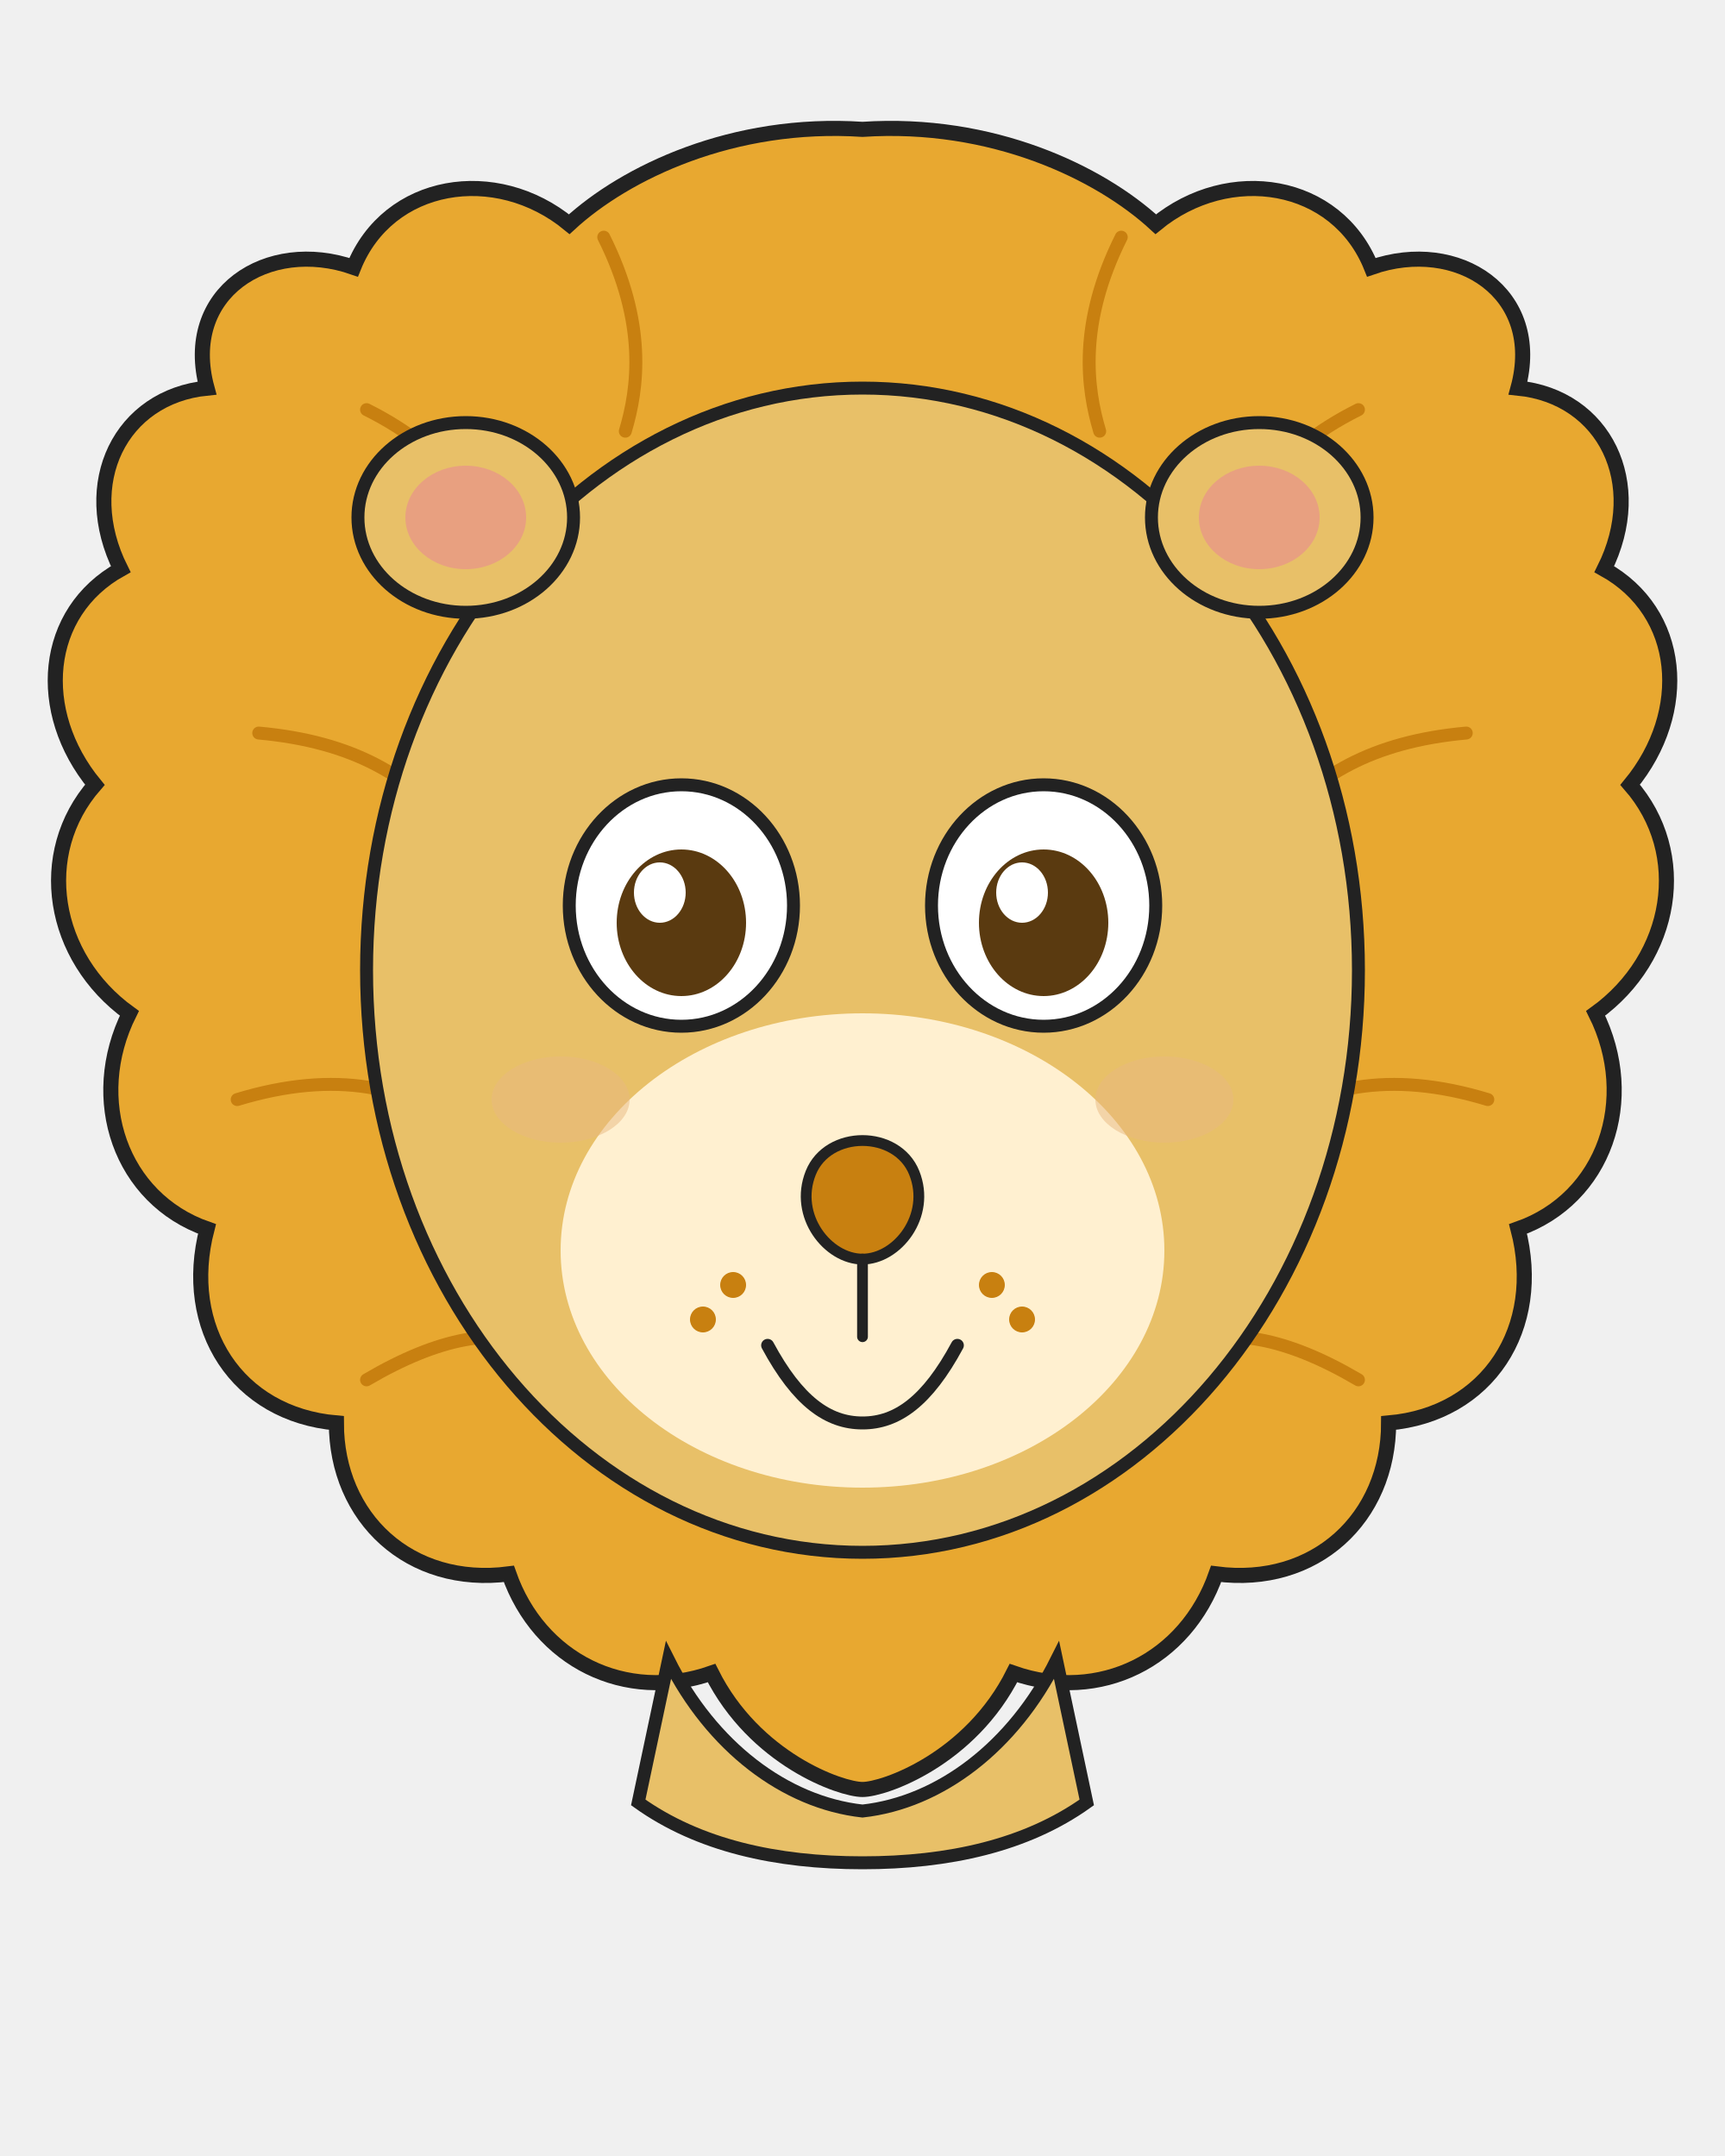
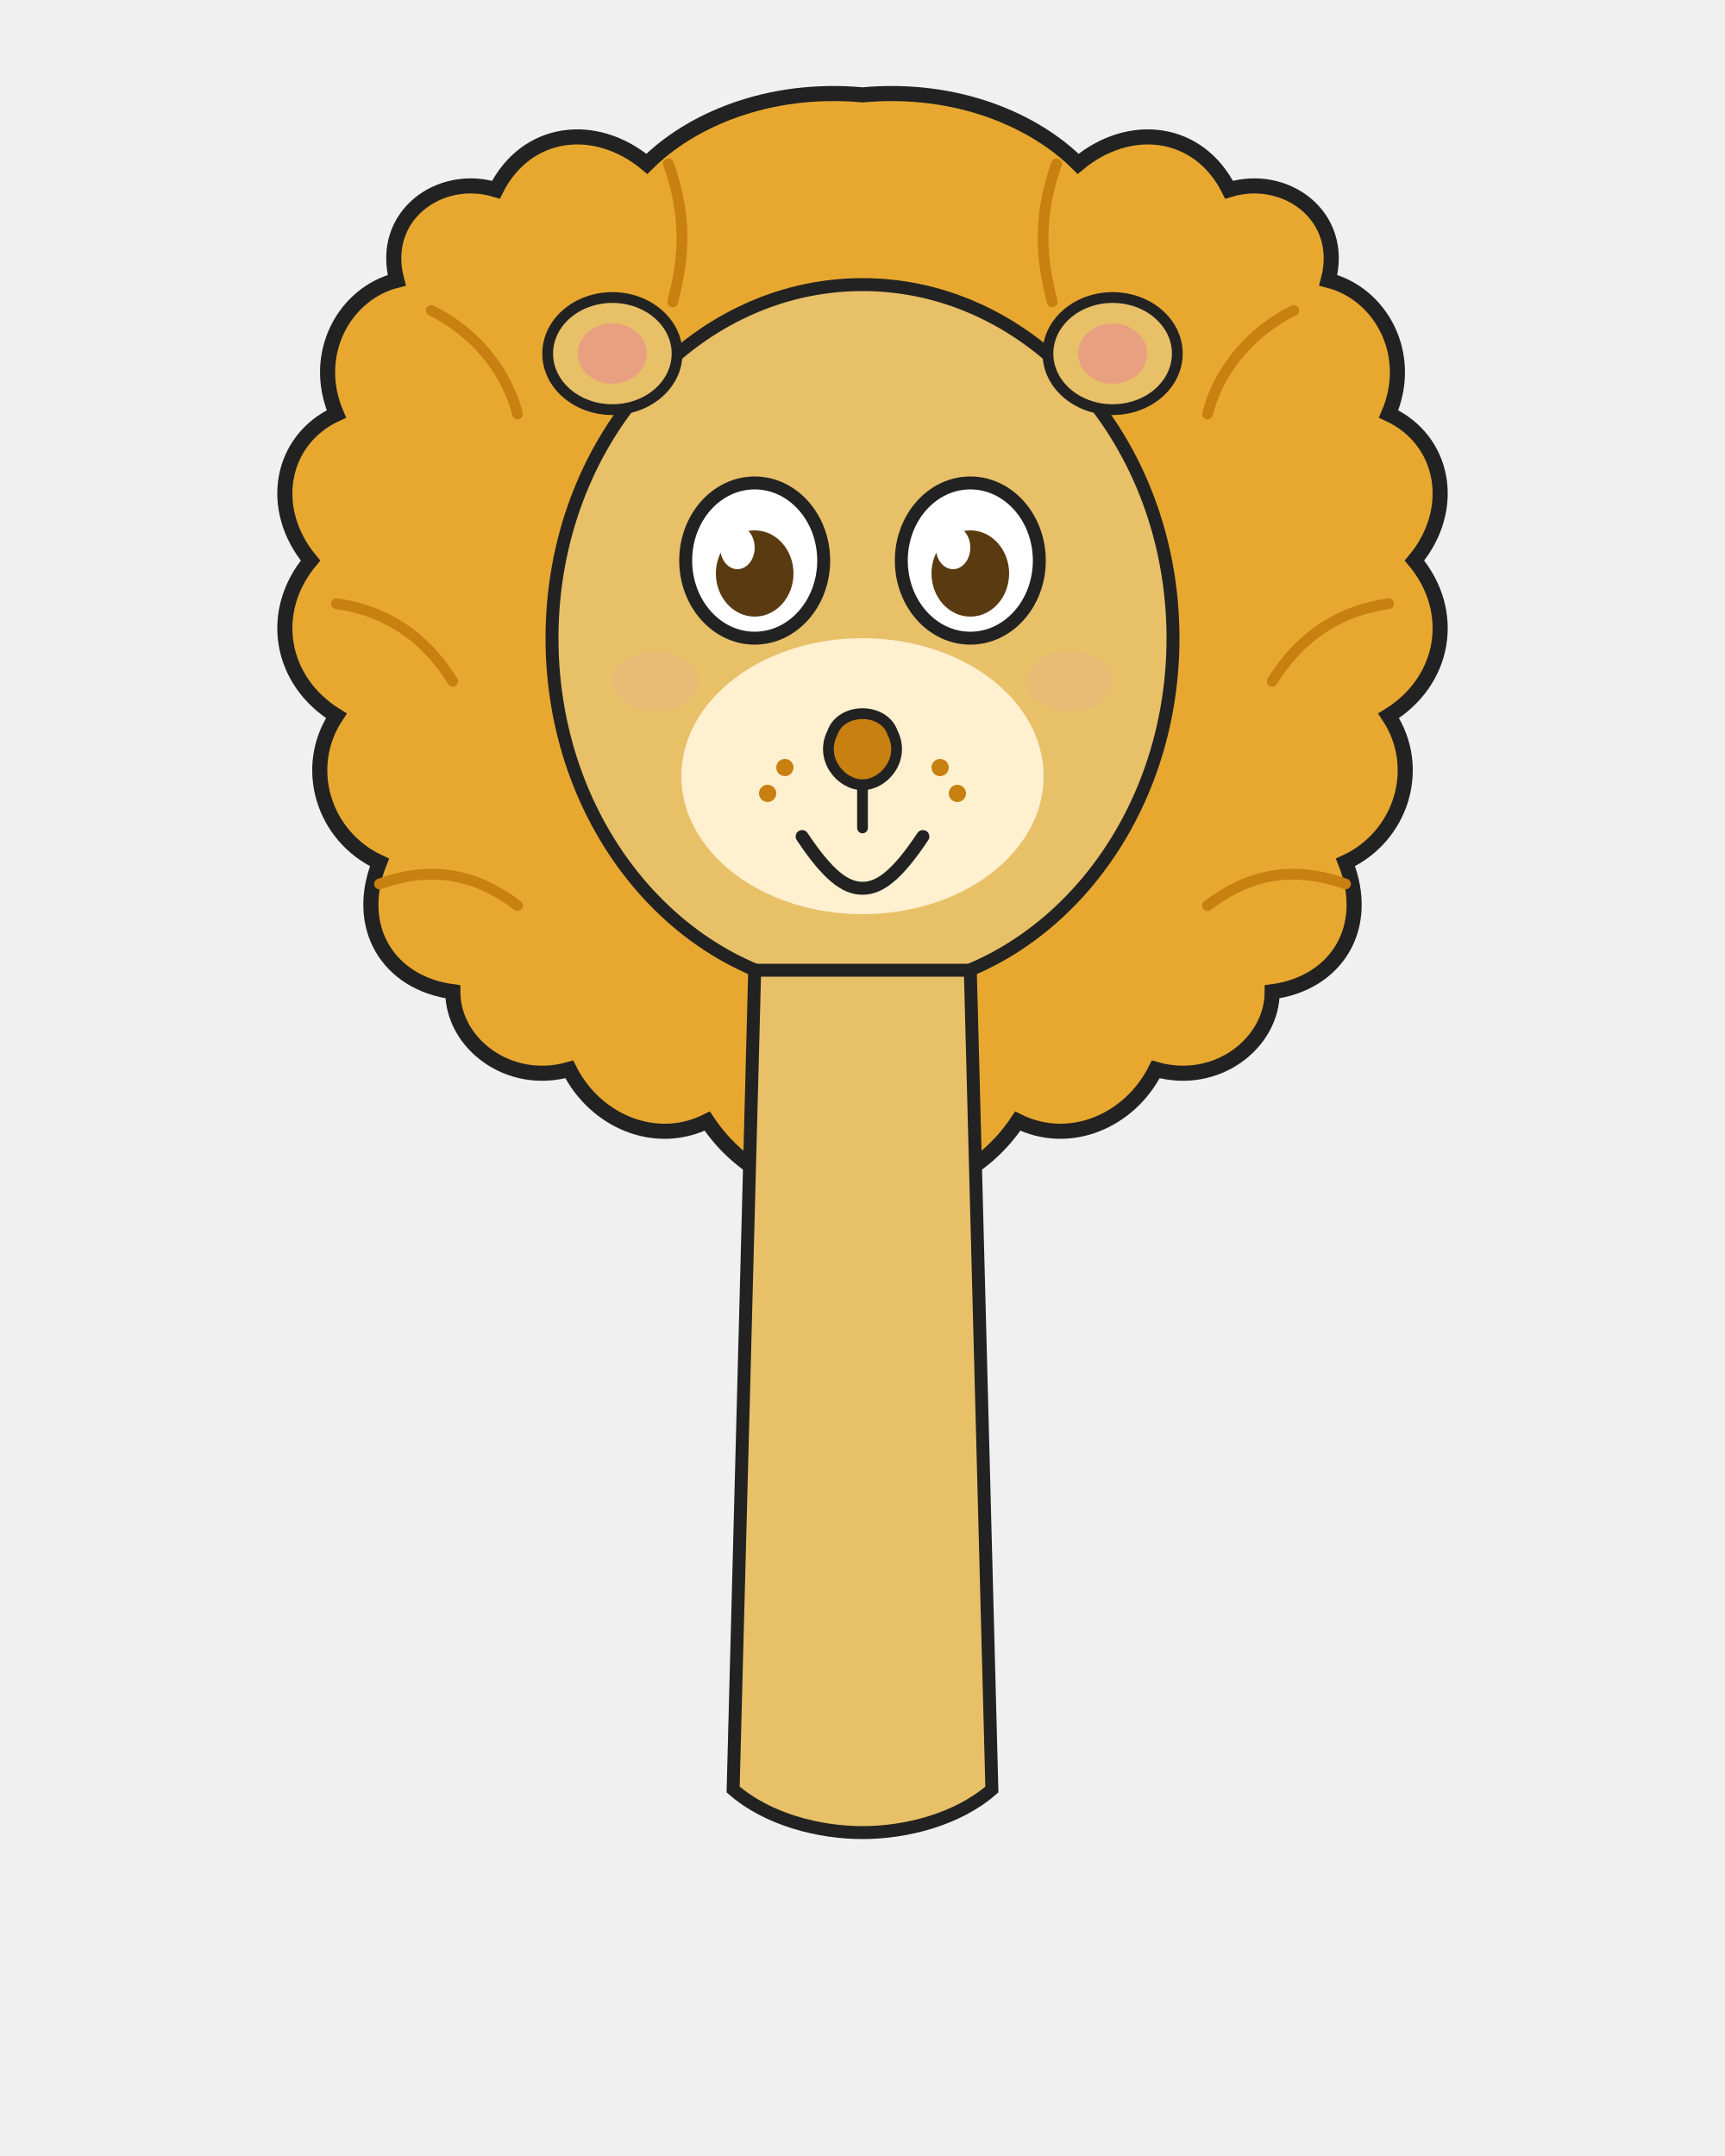
<svg xmlns="http://www.w3.org/2000/svg" viewBox="0 0 400 500">
-   <path d="M200,30 C230,28 255,40 268,52 C285,38 310,42 318,62 C338,55 358,68 352,90 C372,92 382,112 372,132 C390,142 392,165 378,182 C392,198 388,222 370,235 C380,255 372,278 352,285 C358,308 345,328 322,330 C322,352 305,368 282,365 C275,385 255,395 235,388 C225,408 205,415 200,415 C195,415 175,408 165,388 C145,395 125,385 118,365 C95,368 78,352 78,330 C55,328 42,308 48,285 C28,278 20,255 30,235 C12,222 8,198 22,182 C8,165 10,142 28,132 C18,112 28,92 48,90 C42,68 62,55 82,62 C90,42 115,38 132,52 C145,40 170,28 200,30Z" fill="#E8A830" stroke="#222" stroke-width="3.5" />
-   <path d="M140,55 C150,75 148,90 145,100" fill="none" stroke="#C88010" stroke-width="3" stroke-linecap="round" />
-   <path d="M260,55 C250,75 252,90 255,100" fill="none" stroke="#C88010" stroke-width="3" stroke-linecap="round" />
-   <path d="M85,95 C105,105 112,118 115,130" fill="none" stroke="#C88010" stroke-width="3" stroke-linecap="round" />
-   <path d="M315,95 C295,105 288,118 285,130" fill="none" stroke="#C88010" stroke-width="3" stroke-linecap="round" />
-   <path d="M60,170 C82,172 95,180 105,192" fill="none" stroke="#C88010" stroke-width="3" stroke-linecap="round" />
-   <path d="M340,170 C318,172 305,180 295,192" fill="none" stroke="#C88010" stroke-width="3" stroke-linecap="round" />
-   <path d="M55,255 C78,248 95,252 108,262" fill="none" stroke="#C88010" stroke-width="3" stroke-linecap="round" />
-   <path d="M345,255 C322,248 305,252 292,262" fill="none" stroke="#C88010" stroke-width="3" stroke-linecap="round" />
-   <path d="M85,320 C102,310 115,308 125,312" fill="none" stroke="#C88010" stroke-width="3" stroke-linecap="round" />
-   <path d="M315,320 C298,310 285,308 275,312" fill="none" stroke="#C88010" stroke-width="3" stroke-linecap="round" />
-   <ellipse cx="200" cy="225" rx="115" ry="135" fill="#E8C068" stroke="#222" stroke-width="3" />
-   <ellipse cx="108" cy="120" rx="25" ry="22" fill="#E8C068" stroke="#222" stroke-width="3" />
-   <ellipse cx="108" cy="120" rx="14" ry="12" fill="#E8A080" stroke="none" />
-   <ellipse cx="292" cy="120" rx="25" ry="22" fill="#E8C068" stroke="#222" stroke-width="3" />
-   <ellipse cx="292" cy="120" rx="14" ry="12" fill="#E8A080" stroke="none" />
-   <ellipse cx="200" cy="290" rx="70" ry="55" fill="#FFF0D0" stroke="none" />
-   <ellipse cx="158" cy="210" rx="26" ry="28" fill="#FFFFFF" stroke="#222" stroke-width="3" />
-   <ellipse cx="158" cy="214" rx="15" ry="17" fill="#5A3A10" />
-   <ellipse cx="153" cy="207" rx="6" ry="7" fill="#FFFFFF" />
-   <ellipse cx="242" cy="210" rx="26" ry="28" fill="#FFFFFF" stroke="#222" stroke-width="3" />
-   <ellipse cx="242" cy="214" rx="15" ry="17" fill="#5A3A10" />
-   <ellipse cx="237" cy="207" rx="6" ry="7" fill="#FFFFFF" />
-   <path d="M188,272 C192,262 208,262 212,272 C216,282 208,292 200,292 C192,292 184,282 188,272Z" fill="#C88010" stroke="#222" stroke-width="2.5" />
-   <line x1="200" y1="292" x2="200" y2="310" stroke="#222" stroke-width="2.5" stroke-linecap="round" />
-   <path d="M178,312 C185,325 192,330 200,330 C208,330 215,325 222,312" fill="none" stroke="#222" stroke-width="3" stroke-linecap="round" />
-   <circle cx="170" cy="298" r="3" fill="#C88010" />
-   <circle cx="163" cy="306" r="3" fill="#C88010" />
-   <circle cx="230" cy="298" r="3" fill="#C88010" />
-   <circle cx="237" cy="306" r="3" fill="#C88010" />
-   <ellipse cx="130" cy="255" rx="16" ry="10" fill="#E8B880" opacity="0.5" />
-   <ellipse cx="270" cy="255" rx="16" ry="10" fill="#E8B880" opacity="0.5" />
-   <path d="M155,385 C165,405 182,418 200,420 C218,418 235,405 245,385 L252,418 C238,428 220,432 200,432 C180,432 162,428 148,418Z" fill="#E8C068" stroke="#222" stroke-width="3" />
+   <path d="M200,22 C222,20 240,28 250,38 C262,28 278,30 285,44 C298,40 312,50 308,65 C320,68 328,82 322,96 C335,102 338,118 328,130 C338,142 335,158 322,166 C330,178 325,194 312,200 C318,215 310,228 295,230 C295,242 282,252 268,248 C262,260 248,266 236,260 C228,272 215,278 200,278 C185,278 172,272 164,260 C152,266 138,260 132,248 C118,252 105,242 105,230 C90,228 82,215 88,200 C75,194 70,178 78,166 C65,158 62,142 72,130 C62,118 65,102 78,96 C72,82 80,68 92,65 C88,50 102,40 115,44 C122,30 138,28 150,38 C160,28 178,20 200,22Z" fill="#E8A830" stroke="#222" stroke-width="3.5" />
+   <path d="M155,38 C160,52 158,62 156,70" fill="none" stroke="#C88010" stroke-width="2.5" stroke-linecap="round" />
+   <path d="M245,38 C240,52 242,62 244,70" fill="none" stroke="#C88010" stroke-width="2.5" stroke-linecap="round" />
+   <path d="M100,72 C112,78 118,88 120,96" fill="none" stroke="#C88010" stroke-width="2.5" stroke-linecap="round" />
+   <path d="M300,72 C288,78 282,88 280,96" fill="none" stroke="#C88010" stroke-width="2.5" stroke-linecap="round" />
+   <path d="M78,140 C92,142 100,150 105,158" fill="none" stroke="#C88010" stroke-width="2.5" stroke-linecap="round" />
+   <path d="M322,140 C308,142 300,150 295,158" fill="none" stroke="#C88010" stroke-width="2.5" stroke-linecap="round" />
+   <path d="M88,205 C102,200 112,204 120,210" fill="none" stroke="#C88010" stroke-width="2.5" stroke-linecap="round" />
+   <path d="M312,205 C298,200 288,204 280,210" fill="none" stroke="#C88010" stroke-width="2.5" stroke-linecap="round" />
+   <ellipse cx="200" cy="148" rx="72" ry="82" fill="#E8C068" stroke="#222" stroke-width="3" />
+   <ellipse cx="142" cy="82" rx="15" ry="13" fill="#E8C068" stroke="#222" stroke-width="2.5" />
+   <ellipse cx="142" cy="82" rx="8" ry="7" fill="#E8A080" stroke="none" />
+   <ellipse cx="258" cy="82" rx="15" ry="13" fill="#E8C068" stroke="#222" stroke-width="2.5" />
+   <ellipse cx="258" cy="82" rx="8" ry="7" fill="#E8A080" stroke="none" />
+   <ellipse cx="200" cy="180" rx="42" ry="32" fill="#FFF0D0" stroke="none" />
+   <ellipse cx="175" cy="130" rx="16" ry="18" fill="#FFFFFF" stroke="#222" stroke-width="3" />
+   <ellipse cx="175" cy="133" rx="9" ry="10" fill="#5A3A10" />
+   <ellipse cx="171" cy="127" rx="4" ry="5" fill="#FFFFFF" />
+   <ellipse cx="225" cy="130" rx="16" ry="18" fill="#FFFFFF" stroke="#222" stroke-width="3" />
+   <ellipse cx="225" cy="133" rx="9" ry="10" fill="#5A3A10" />
+   <ellipse cx="221" cy="127" rx="4" ry="5" fill="#FFFFFF" />
+   <path d="M193,170 C195,164 205,164 207,170 C210,176 205,182 200,182 C195,182 190,176 193,170Z" fill="#C88010" stroke="#222" stroke-width="2.5" />
+   <line x1="200" y1="182" x2="200" y2="192" stroke="#222" stroke-width="2.5" stroke-linecap="round" />
+   <path d="M186,194 C192,203 196,206 200,206 C204,206 208,203 214,194" fill="none" stroke="#222" stroke-width="3" stroke-linecap="round" />
+   <circle cx="182" cy="178" r="2" fill="#C88010" />
+   <circle cx="178" cy="184" r="2" fill="#C88010" />
+   <circle cx="218" cy="178" r="2" fill="#C88010" />
+   <circle cx="222" cy="184" r="2" fill="#C88010" />
+   <ellipse cx="152" cy="158" rx="10" ry="7" fill="#E8B880" opacity="0.5" />
+   <ellipse cx="248" cy="158" rx="10" ry="7" fill="#E8B880" opacity="0.5" />
+   <path d="M175,225 L170,415 C178,422 190,425 200,425 C210,425 222,422 230,415 L225,225Z" fill="#E8C068" stroke="#222" stroke-width="3" />
</svg>
